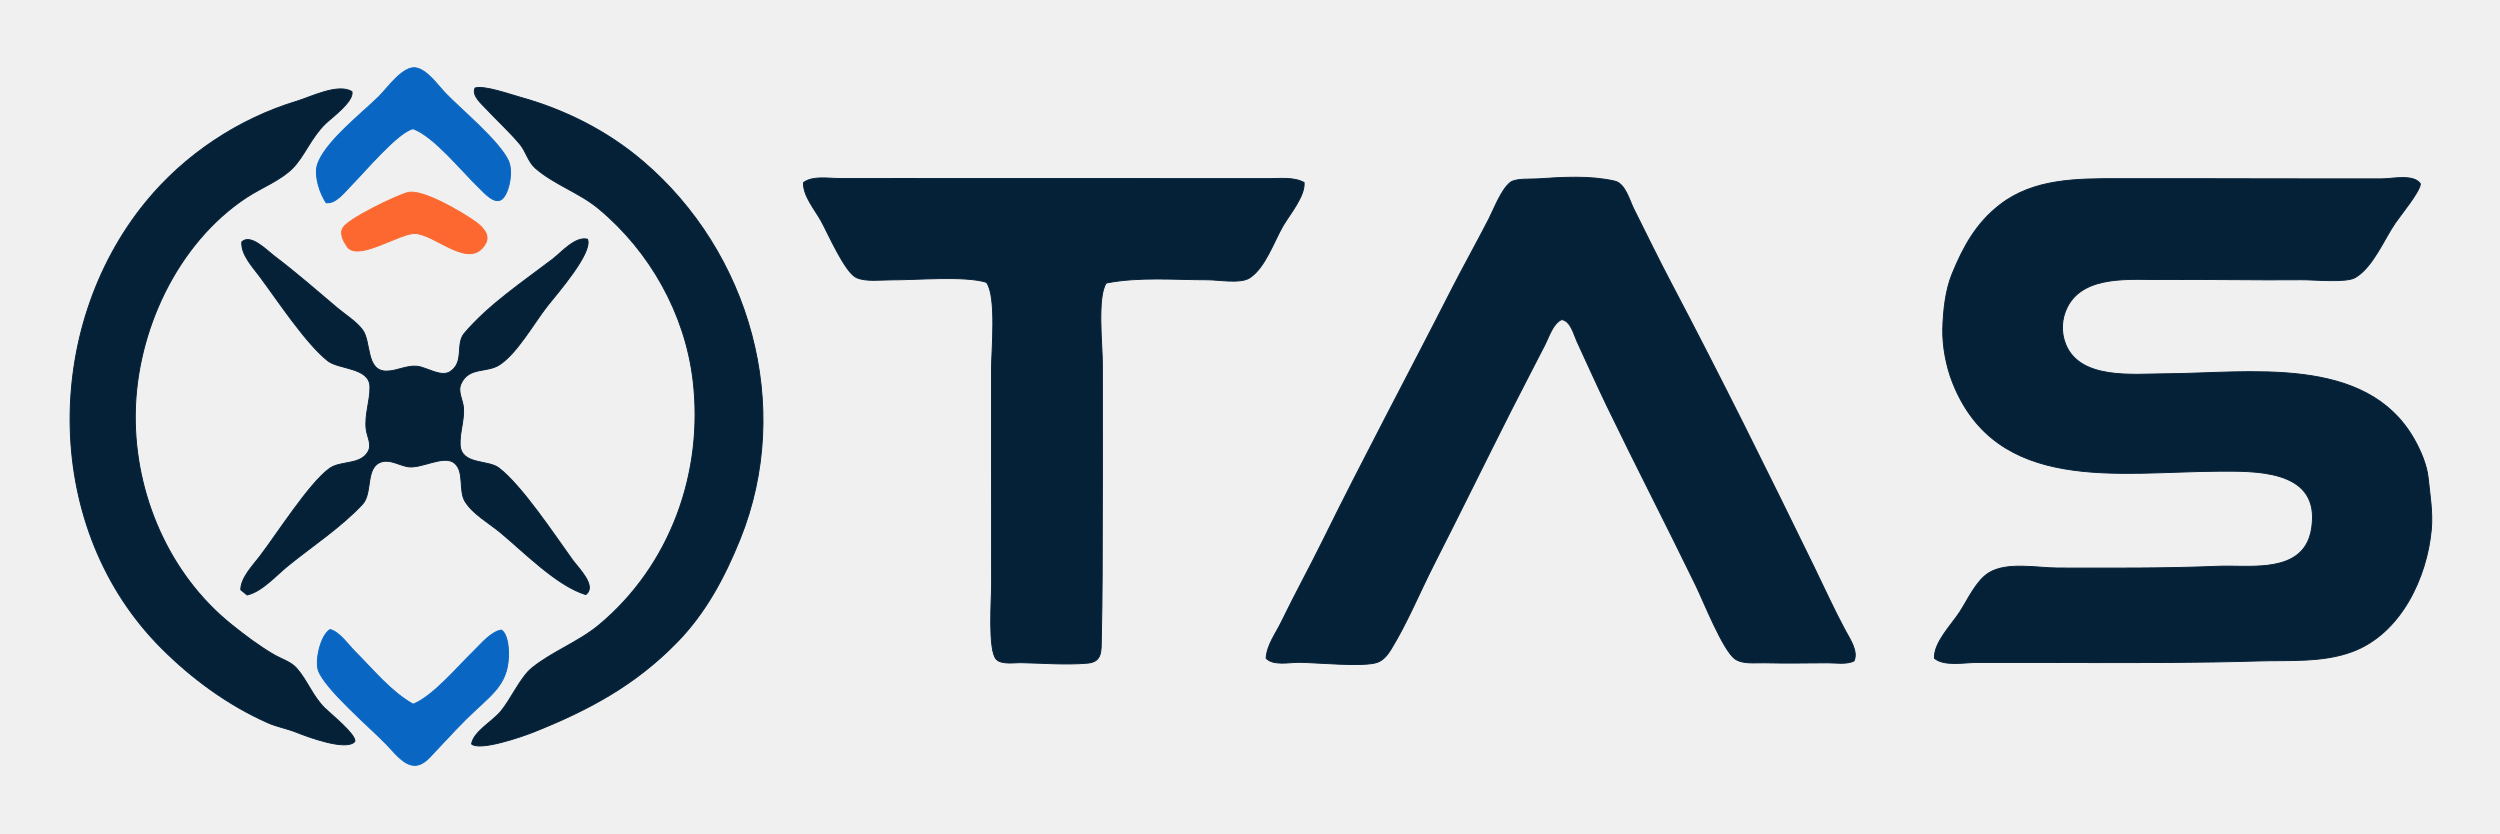
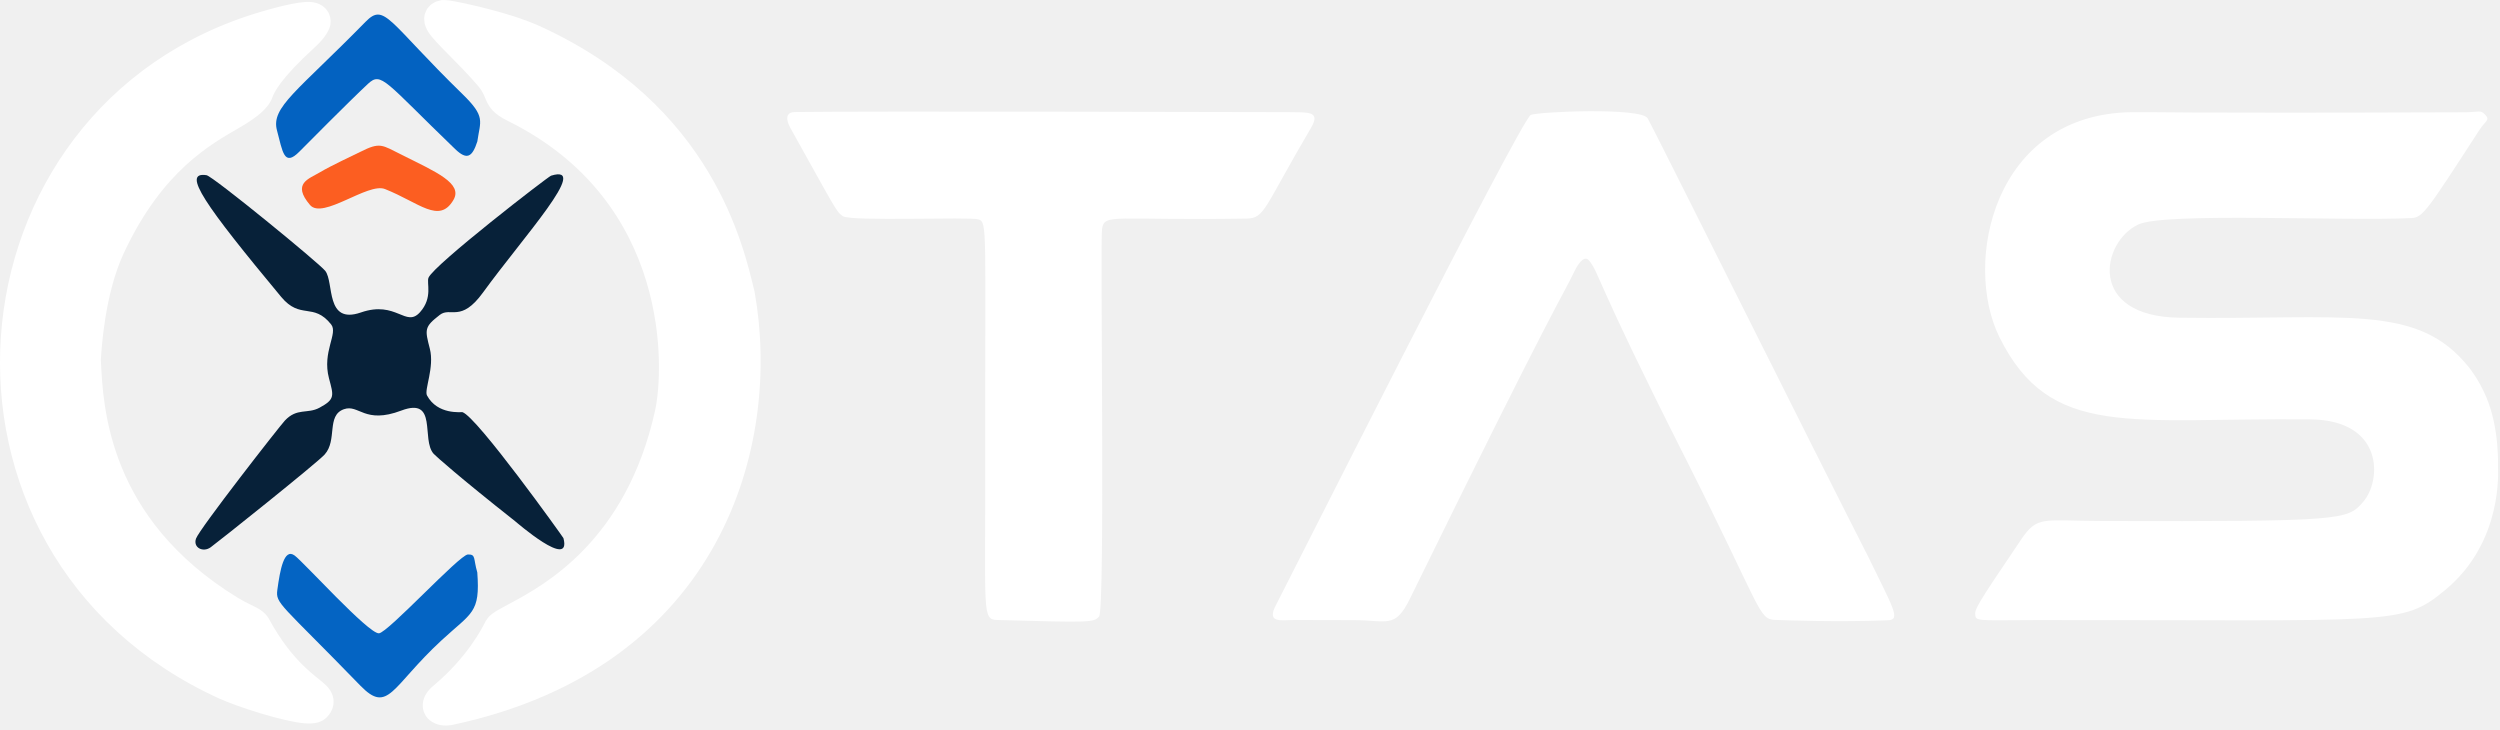
- <svg xmlns="http://www.w3.org/2000/svg" viewBox="0 0 663 221" width="663" height="221">
-   <path d="M125.06 197.29C125.59 194.05 130.61 191.26 132.7 188.8C135.43 185.57 138.03 179.62 141.02 177.19C146.46 172.76 153.4 170.3 158.9 165.71C177.86 149.89 186.7 125.17 183.79 100.83C181.68 83.18 172.38 66.64 158.75 55.32C153.62 51.05 146.83 48.88 141.92 44.53C140.04 42.86 139.46 40.08 137.82 38.15C135.07 34.9 131.86 31.96 128.94 28.85C127.66 27.49 125.03 25.27 125.99 23.34C128.42 22.59 135.27 25.03 137.93 25.77C149.76 29.05 160.94 34.65 170.37 42.66C198.85 66.86 210.51 107.64 196.27 142.96C192.24 152.95 187.21 162.46 179.56 170.3C168.44 181.72 156.07 188.33 141.52 194.14C138.66 195.28 127.22 199.28 125.06 197.29ZM93.34 24.29C93.91 26.91 87.93 31.2 86.2 32.9C82.49 36.54 80.66 41.53 77.62 44.59C74.33 47.9 69.28 49.79 65.43 52.33C46.88 64.54 36.08 88.08 35.88 109.92C35.68 131.03 44.82 152.33 61.39 165.63C64.95 168.49 68.68 171.31 72.61 173.6C74.57 174.75 77.18 175.5 78.72 177.28C81.51 180.49 82.97 184.67 86.08 187.75C87.74 189.38 94.3 194.65 94.13 196.59C92.07 199.33 81.51 195.37 78.59 194.2C76.12 193.21 73.42 192.75 70.98 191.66C60.47 186.98 50.99 180.06 42.85 171.92C11.38 140.48 11.08 87.32 38.69 53.55C49 40.95 63.3 31.49 78.76 26.82C82.44 25.71 89.66 22.03 93.34 24.29ZM345.85 48.41C346.13 52 342.06 56.82 340.3 59.82C337.89 63.93 335.57 70.97 331.43 73.68C328.96 75.29 323.17 74.2 320.32 74.2C311.44 74.2 302.13 73.34 293.4 75.06C290.92 78.54 292.35 91.59 292.35 96.29C292.39 114.93 292.37 133.57 292.3 152.21C292.29 157.92 292.19 163.62 292.08 169.33C292.01 172.47 292.36 175.51 288.51 175.86C282.67 176.39 276.55 175.84 270.69 175.74C268.92 175.72 265.66 176.27 264.26 174.88C261.93 172.59 262.98 158.64 262.97 155C262.95 136.01 262.94 117.02 262.94 98.03C262.94 93.08 264.36 78.55 261.6 74.87C255.94 73.07 242.9 74.26 236.44 74.22C233.75 74.21 229.59 74.76 227.12 73.62C224.04 72.19 219.54 61.76 217.75 58.55C216.13 55.63 212.9 51.85 213.09 48.41C215.61 46.58 219.49 47.33 222.46 47.33C229.68 47.33 236.9 47.34 244.13 47.34C268.36 47.34 292.59 47.36 316.82 47.36C323.34 47.36 329.87 47.37 336.39 47.37C339.4 47.37 343.15 46.9 345.85 48.41ZM491.69 175.27C489.77 176.29 486.73 175.76 484.58 175.78C478.99 175.83 473.4 175.9 467.8 175.78C465.46 175.72 462.16 176.19 460.13 174.75C456.93 172.46 451.75 159.41 449.79 155.37C442.06 139.46 433.89 123.67 426.18 107.71C423.44 102.03 420.84 96.23 418.2 90.5C417.32 88.59 416.55 85.1 414.16 84.75C411.88 85.75 410.85 89.18 409.8 91.25C406.82 97.1 403.75 102.93 400.78 108.79C393.89 122.42 387.18 136.14 380.24 149.76C376.45 157.22 373.24 165.12 368.86 172.25C368 173.64 366.89 175.07 365.29 175.65C361.64 176.96 349.03 175.67 344.43 175.65C341.87 175.65 337.65 176.58 335.77 174.57C336 171.02 338.32 168.03 339.84 164.9C343.35 157.66 347.24 150.59 350.79 143.39C361.76 121.13 373.54 99.19 384.81 77.06C388.06 70.68 391.55 64.48 394.83 58.1C396.29 55.27 398.01 50.46 400.51 48.39C401.87 47.27 405.94 47.55 407.69 47.44C414.3 46.99 421.72 46.52 428.23 48.03C431.01 48.68 432.11 53.03 433.2 55.24C436.53 61.9 439.8 68.63 443.27 75.22C456.36 100.06 468.89 125.34 481.17 150.53C483.86 156.05 486.44 161.76 489.36 167.17C490.55 169.4 492.87 172.73 491.69 175.27ZM641.89 48.76C641.76 50.84 636.69 57.01 635.25 59.09C632.27 63.42 629.28 70.89 624.61 73.61C622.17 75.04 613.52 74.16 610.4 74.19C598.17 74.32 585.94 74.01 573.7 74.14C565.48 74.23 552.63 72.66 548.23 81.48C546.69 84.56 546.54 88.12 547.8 91.27C551.62 100.83 565.78 99.16 574.05 99.13C596.23 99.05 627.51 93.88 640.28 116.53C641.96 119.51 643.61 123.32 643.96 126.79C644.42 131.27 645.19 135.79 644.8 140.32C643.69 153.08 636.75 168.01 623.85 172.81C615.99 175.75 607.11 175.04 598.87 175.29C583.37 175.76 567.89 175.74 552.38 175.71C542.95 175.69 533.51 175.65 524.07 175.69C520.93 175.7 515.54 176.75 513.01 174.57C512.81 170.41 517.52 165.7 519.71 162.33C521.82 159.1 524.07 153.99 527.45 151.91C532.29 148.93 540.33 150.63 545.74 150.64C559.96 150.67 574.18 150.76 588.38 150.17C595.78 149.86 607.97 151.89 611.93 143.78C612.77 142.06 613.06 140.45 613.22 138.55C614.38 124.41 597.74 124.92 588.03 124.97C561.79 125.12 529.44 131.01 517.78 101.34C516.13 97.13 515.11 91.78 515.22 87.2C515.34 82.48 515.92 76.96 517.71 72.61C520.69 65.37 524.06 59.18 530.44 54.25C539.3 47.4 550.74 47.38 561.47 47.38C574.87 47.38 588.27 47.37 601.66 47.42C611.68 47.45 621.7 47.43 631.72 47.43C634.45 47.43 640.18 46.09 641.89 48.76ZM155.8 63.43C157.34 66.95 147.63 78 145.21 81.08C141.69 85.54 137.18 93.64 132.53 96.7C129.08 98.97 124.29 97.18 122.24 101.82C121.33 103.88 122.77 106.12 122.92 108.16C123.15 111.56 121.88 114.65 122.03 117.96C122.29 123.34 129.4 121.89 132.27 124.08C138.4 128.75 147.11 141.95 151.86 148.53C153.4 150.65 158.38 155.44 155.35 157.68C147.73 155.41 138.85 146.3 132.65 141.17C129.74 138.77 125.35 136.27 123.35 133.01C121.54 130.07 123.24 125.16 120.57 122.85C117.8 120.46 111.7 124.38 108.17 123.78C105.96 123.41 103.57 121.84 101.3 122.46C96.74 123.73 98.91 130.75 96.14 133.71C90.38 139.89 82.76 144.84 76.23 150.16C73.21 152.62 69.41 156.94 65.53 157.79C64.97 157.33 64.41 156.86 63.85 156.4C63.86 153.28 66.99 150.03 68.84 147.63C73.36 141.75 81.93 128.2 87.37 124.25C90.33 122.1 95.5 123.42 97.6 119.81C98.72 117.87 97.31 115.72 97.1 113.76C96.68 109.81 98.17 106.41 98.11 102.58C98.03 97.38 89.88 98.02 86.93 95.69C81.08 91.06 73.5 79.49 68.84 73.26C66.96 70.74 63.87 67.46 64.13 64.15C66.46 61.88 70.84 66.47 72.77 67.93C78.51 72.27 83.93 77 89.42 81.65C91.6 83.49 94.46 85.22 96.16 87.51C98.48 90.64 96.95 98.49 102.56 98.42C105.29 98.39 107.86 96.84 110.62 97.13C113.1 97.4 116.99 100.11 119.36 98.57C123.26 96.06 120.72 91.26 123.16 88.38C129.64 80.76 138.63 74.78 146.53 68.75C148.94 66.91 152.53 62.64 155.8 63.43Z" fill="#052138" fill-rule="evenodd" stroke="#052138" stroke-width="0.25" stroke-linejoin="round" />
-   <path d="M109.57 34.14C105.57 34.94 96.54 45.75 93.24 49.04C91.51 50.77 89.12 54.1 86.5 53.77C84.86 51.37 83.31 46.75 84.13 43.85C85.82 37.93 96.07 29.98 100.53 25.56C102.75 23.36 106.92 17.32 110.39 18.01C113.41 18.62 116.22 22.77 118.26 24.86C122.61 29.34 132.27 37.29 134.79 42.55C136.03 45.12 135.27 50.1 133.58 52.33C131.59 54.94 128.41 51.08 126.98 49.71C122.44 45.4 115.22 36.25 109.57 34.14ZM87.55 166.95C90.04 167.58 92.3 170.94 94.1 172.74C98.85 177.47 103.69 183.49 109.57 186.75C114.82 184.68 121.48 176.69 125.64 172.66C127.57 170.78 130.27 167.48 132.98 167.09C134.53 168.13 134.86 171.4 134.87 173.18C134.92 180.52 131.44 183.4 126.38 188.05C122.51 191.61 118.92 195.56 115.32 199.39C113.65 201.16 111.86 203.5 109.09 202.87C106.52 202.28 104.17 199.1 102.4 197.3C98.26 193.04 86.21 182.74 84.44 177.84C83.49 175.2 85.03 168.4 87.55 166.95Z" fill="#0966c3" fill-rule="evenodd" stroke="#0966c3" stroke-width="0.25" stroke-linejoin="round" />
-   <path d="M108.16 51.06C112.04 50.05 122.63 56.37 125.96 58.73C127.75 59.99 130.13 62.19 128.75 64.61C124.59 71.91 115.29 61.9 109.92 61.92C105.79 61.94 94.8 69.39 92.07 65.4C91.13 64.02 89.98 61.99 90.99 60.37C92.53 57.91 105.13 51.85 108.16 51.06Z" fill="#fc682f" fill-rule="evenodd" stroke="#fc682f" stroke-width="0.25" stroke-linejoin="round" />
+ <svg xmlns="http://www.w3.org/2000/svg" width="100%" height="100%" viewBox="0 0 631 184" version="1.1" xml:space="preserve" style="fill-rule:evenodd;clip-rule:evenodd;stroke-linejoin:round;stroke-miterlimit:2;">
+   <g transform="matrix(1,0,0,1,-14.24384,-19.14943)">
+     <g transform="matrix(1,0,0,1,2.592601,1.762213)">
+       <g transform="matrix(1.5,0,0,1.5,-825,-710)">
+         <path d="M978.097,563.5C978.071,563.949 979.06,576.028 969.236,584.182C961.872,590.294 960.82,589.212 900.501,589.263C892.219,589.27 890.317,589.507 890.174,588.654C889.974,587.469 890.008,587.316 897.839,575.735C900.628,571.61 901.507,572.566 911.5,572.592C952.197,572.698 952.752,572.426 955.385,569.405C958.569,565.751 958.893,555.609 946.5,555.49C916.231,555.201 902.747,558.9 894.202,541.65C888.037,529.204 893.108,504.085 916.505,503.799C920.984,503.745 920.956,504.001 972.497,503.818C974.95,503.809 975.104,503.359 975.911,504.198C976.837,505.161 975.989,505.219 974.984,506.771C966.065,520.55 965.433,521.526 963.51,521.619C952.1,522.171 922.019,520.626 917.583,522.693C911.345,525.599 908.885,538.181 924.501,538.386C952.385,538.753 964.554,535.89 973.197,546.727C973.484,547.087 974.876,548.833 976.104,551.69C978.373,556.968 978.094,563.443 978.097,563.5Z" style="fill:white;" />
+       </g>
+       <g transform="matrix(1.5,0,0,1.5,-825,-710)">
+         <path d="M872.159,578.672C876.291,587.184 877.666,589.211 875.46,589.297C866.93,589.628 858.035,589.295 856.52,589.238C853.597,589.129 854.344,587.709 841.18,561.65C825.993,531.587 826.981,531.082 825.175,528.781C824.162,527.492 822.788,530.376 822.682,530.598C820.56,535.053 819.979,534.751 794.987,585.715C792.499,590.787 791.155,589.27 785.5,589.272C779.701,589.274 775.94,589.244 775.503,589.248C773.251,589.268 770.737,589.859 772.573,586.535C773.311,585.197 813.584,505.148 815.344,504.268C816.417,503.732 833.857,502.943 835.014,504.83C835.816,506.138 863.885,562.487 872.159,578.672Z" style="fill:white;" />
+       </g>
+       <g transform="matrix(1.5,0,0,1.5,-825,-710)">
+         <path d="M774.497,503.795C777.814,503.849 780.071,503.548 778.371,506.432C770.387,519.981 770.64,521.656 767.506,521.705C745.032,522.057 743.628,520.762 743.205,523.456C742.867,525.61 743.763,587.591 742.7,588.681C741.74,589.666 741.543,589.695 725.522,589.248C723.035,589.179 723.579,587.799 723.546,564.5C723.487,523.097 723.972,522.326 722.386,521.837C720.914,521.384 700.935,522.21 699.611,521.309C698.462,520.527 698.553,520.413 690.725,506.388C690.619,506.198 689.287,503.811 691.534,503.778C703.302,503.608 767.86,503.778 774.497,503.795Z" style="fill:white;" />
+       </g>
+       <g transform="matrix(1.5,0,0,1.5,-825,-710)">
+         <path d="M684.753,534.107C689.311,559.687 679.396,597.119 634.041,606.869C631.61,607.391 630.049,606.353 629.429,605.404C629.408,605.373 629.389,605.34 629.372,605.306L629.155,604.878C629.12,604.811 629.094,604.739 629.075,604.666L628.955,604.202C628.937,604.131 628.926,604.058 628.923,603.985L628.903,603.524C628.901,603.457 628.904,603.391 628.914,603.325L628.979,602.894C628.983,602.863 628.989,602.833 628.996,602.803C629.164,602.108 629.614,601.213 630.645,600.353C636.433,595.524 638.943,590.53 639.441,589.532C639.462,589.489 639.487,589.448 639.514,589.408L639.86,588.902C639.885,588.866 639.912,588.831 639.941,588.799C640.111,588.607 640.333,588.398 640.618,588.183C641.16,587.774 642.103,587.254 643.354,586.589C649.241,583.461 663.16,575.992 668.007,553.953C669.47,547.299 670.822,518.862 643.167,505.244C640.799,504.078 640.13,503.01 639.566,501.799C639.277,501.179 639.104,500.434 638.234,499.41C634.96,495.559 630.964,492.125 629.835,490.3C629.511,489.776 629.323,489.298 629.231,488.895C629.221,488.853 629.214,488.811 629.21,488.768L629.148,488.166C629.14,488.082 629.141,487.998 629.153,487.914L629.219,487.442C629.232,487.348 629.258,487.256 629.297,487.168L629.558,486.572C629.602,486.471 629.662,486.377 629.736,486.295L630.16,485.819C630.23,485.741 630.311,485.673 630.402,485.619L630.97,485.278C631.056,485.226 631.148,485.188 631.244,485.162L632.042,484.954C632.084,484.943 632.127,484.935 632.17,484.929C632.271,484.916 632.995,484.918 634.143,485.132C636.936,485.655 643.976,487.232 648.502,489.284C677.697,502.519 682.9,526.408 684.72,533.95C684.733,534.002 684.744,534.054 684.753,534.107Z" style="fill:white;" />
+       </g>
+       <g transform="matrix(1.5,0,0,1.5,-825,-710)">
+         <path d="M574.739,545.507C575.102,553.494 575.986,572.147 597.743,585.493C599.284,586.438 600.579,586.921 601.377,587.417C602.18,587.916 602.709,588.484 603.035,589.085C607.089,596.556 611.168,598.804 612.568,600.181C612.97,600.576 613.256,600.954 613.451,601.303C613.465,601.329 613.478,601.355 613.49,601.382L613.678,601.797C613.705,601.858 613.727,601.922 613.743,601.988L613.859,602.482C613.877,602.558 613.886,602.636 613.886,602.715L613.89,603.251C613.89,603.331 613.882,603.41 613.864,603.488L613.748,604C613.731,604.075 613.706,604.149 613.672,604.219L613.425,604.738C613.409,604.772 613.391,604.804 613.372,604.836C613.219,605.083 613.02,605.345 612.757,605.616C612.726,605.648 612.693,605.678 612.659,605.706L612.248,606.034C612.178,606.09 612.101,606.136 612.019,606.173L611.443,606.428C611.403,606.445 611.363,606.46 611.322,606.472C610.795,606.632 609.99,606.718 608.977,606.632C605.428,606.332 597.767,603.882 594.625,602.45C541.448,578.218 547.551,502.784 601.733,486.889C603.192,486.461 607.932,485.079 610.05,485.26C610.612,485.308 611.085,485.436 611.459,485.601C611.488,485.614 611.517,485.628 611.545,485.644L611.946,485.866C612.013,485.903 612.075,485.947 612.131,485.997L612.529,486.349C612.592,486.405 612.649,486.468 612.696,486.537L612.975,486.94C613.023,487.009 613.062,487.084 613.092,487.162L613.271,487.631C613.301,487.707 613.321,487.786 613.331,487.867L613.394,488.34C613.403,488.411 613.406,488.483 613.4,488.555L613.368,488.988C613.366,489.02 613.362,489.052 613.357,489.084C613.231,489.835 612.621,491.161 610.756,492.863C604.858,498.244 603.912,500.478 603.606,501.309C602.944,503.11 601.091,504.633 598.195,506.322C593.332,509.156 585.148,513.503 578.611,527.489C575.386,534.39 574.84,543.664 574.739,545.507Z" style="fill:white;" />
+       </g>
+       <g transform="matrix(1.5,0,0,1.5,-825,-710)">
+         <path d="M644.418,572.606C635.022,565.19 631.079,561.662 630.74,561.287C628.581,558.895 631.508,551.66 625.292,554.011C619.085,556.359 618.17,552.886 615.635,553.783C612.648,554.839 614.571,558.986 612.396,561.402C611.08,562.864 594.471,576.11 593.215,577.016C591.94,577.936 590.23,577.084 590.744,575.566C591.288,573.959 604.803,556.654 605.697,555.698C607.754,553.501 609.494,554.627 611.521,553.535C614.197,552.093 613.901,551.509 613.124,548.579C611.937,544.097 614.706,541.039 613.485,539.511C610.468,535.737 608.333,538.799 605.073,534.874C592.269,519.459 588.238,513.751 592.515,514.404C593.596,514.57 611.502,529.228 612.497,530.503C614.02,532.454 612.463,539.594 618.5,537.5C624.468,535.429 626.045,540.14 628.443,537.457C630.646,534.993 629.504,532.526 629.875,531.648C630.796,529.473 649.986,514.644 650.495,514.486C657.211,512.413 645.836,524.781 639.032,534.157C635.315,539.279 633.585,536.509 631.774,537.908C629.133,539.948 629.258,540.358 630.092,543.593C630.903,546.745 629.119,550.538 629.615,551.462C631.396,554.783 635.411,554.226 635.578,554.276C638.013,555.02 652.545,575.353 652.577,575.478C653.998,580.937 644.612,572.749 644.418,572.606Z" style="fill:rgb(7,33,57);" />
+       </g>
+       <g transform="matrix(1.5,0,0,1.5,-825,-718)">
+         <path d="M638.079,586.572C638.589,593.468 637.177,593.279 632.055,598.013C623.605,605.822 623.125,610.493 618.386,605.61C604.932,591.747 604.111,591.857 604.437,589.491C604.887,586.229 605.543,582.398 607.352,583.738C608.904,584.888 619.756,596.898 621.522,596.824C623.01,596.761 635.098,583.584 636.501,583.556C637.885,583.53 637.388,584.228 638.079,586.572Z" style="fill:rgb(4,100,195);" />
+       </g>
+       <g transform="matrix(1.5,0,0,1.5,-825,-705)">
+         <path d="M638.086,505.397C637.224,508.046 636.339,508.584 634.348,506.668C622.493,495.256 621.958,493.578 619.681,495.702C616.534,498.637 609.054,506.188 608.14,507.11C605.545,509.731 605.331,507.106 604.374,503.536C603.325,499.624 607.785,496.987 619.271,485.265C622.517,481.953 623.019,485.183 635.582,497.419C639.54,501.274 638.583,501.896 638.086,505.397Z" style="fill:rgb(3,98,193);" />
+       </g>
+       <g transform="matrix(1.5,0,0,1.5,-825,-705)">
+         <path d="M611.559,510.606C613.528,509.433 617.212,507.738 618.341,507.169C621.777,505.438 621.991,505.963 625.42,507.671C631.177,510.541 635.689,512.459 634.067,515.234C631.674,519.326 628.325,515.699 622.541,513.4C619.669,512.258 612.066,518.596 609.93,516.083C606.834,512.44 609.766,511.688 611.559,510.606Z" style="fill:rgb(252,94,33);" />
+       </g>
+     </g>
+   </g>
</svg>
